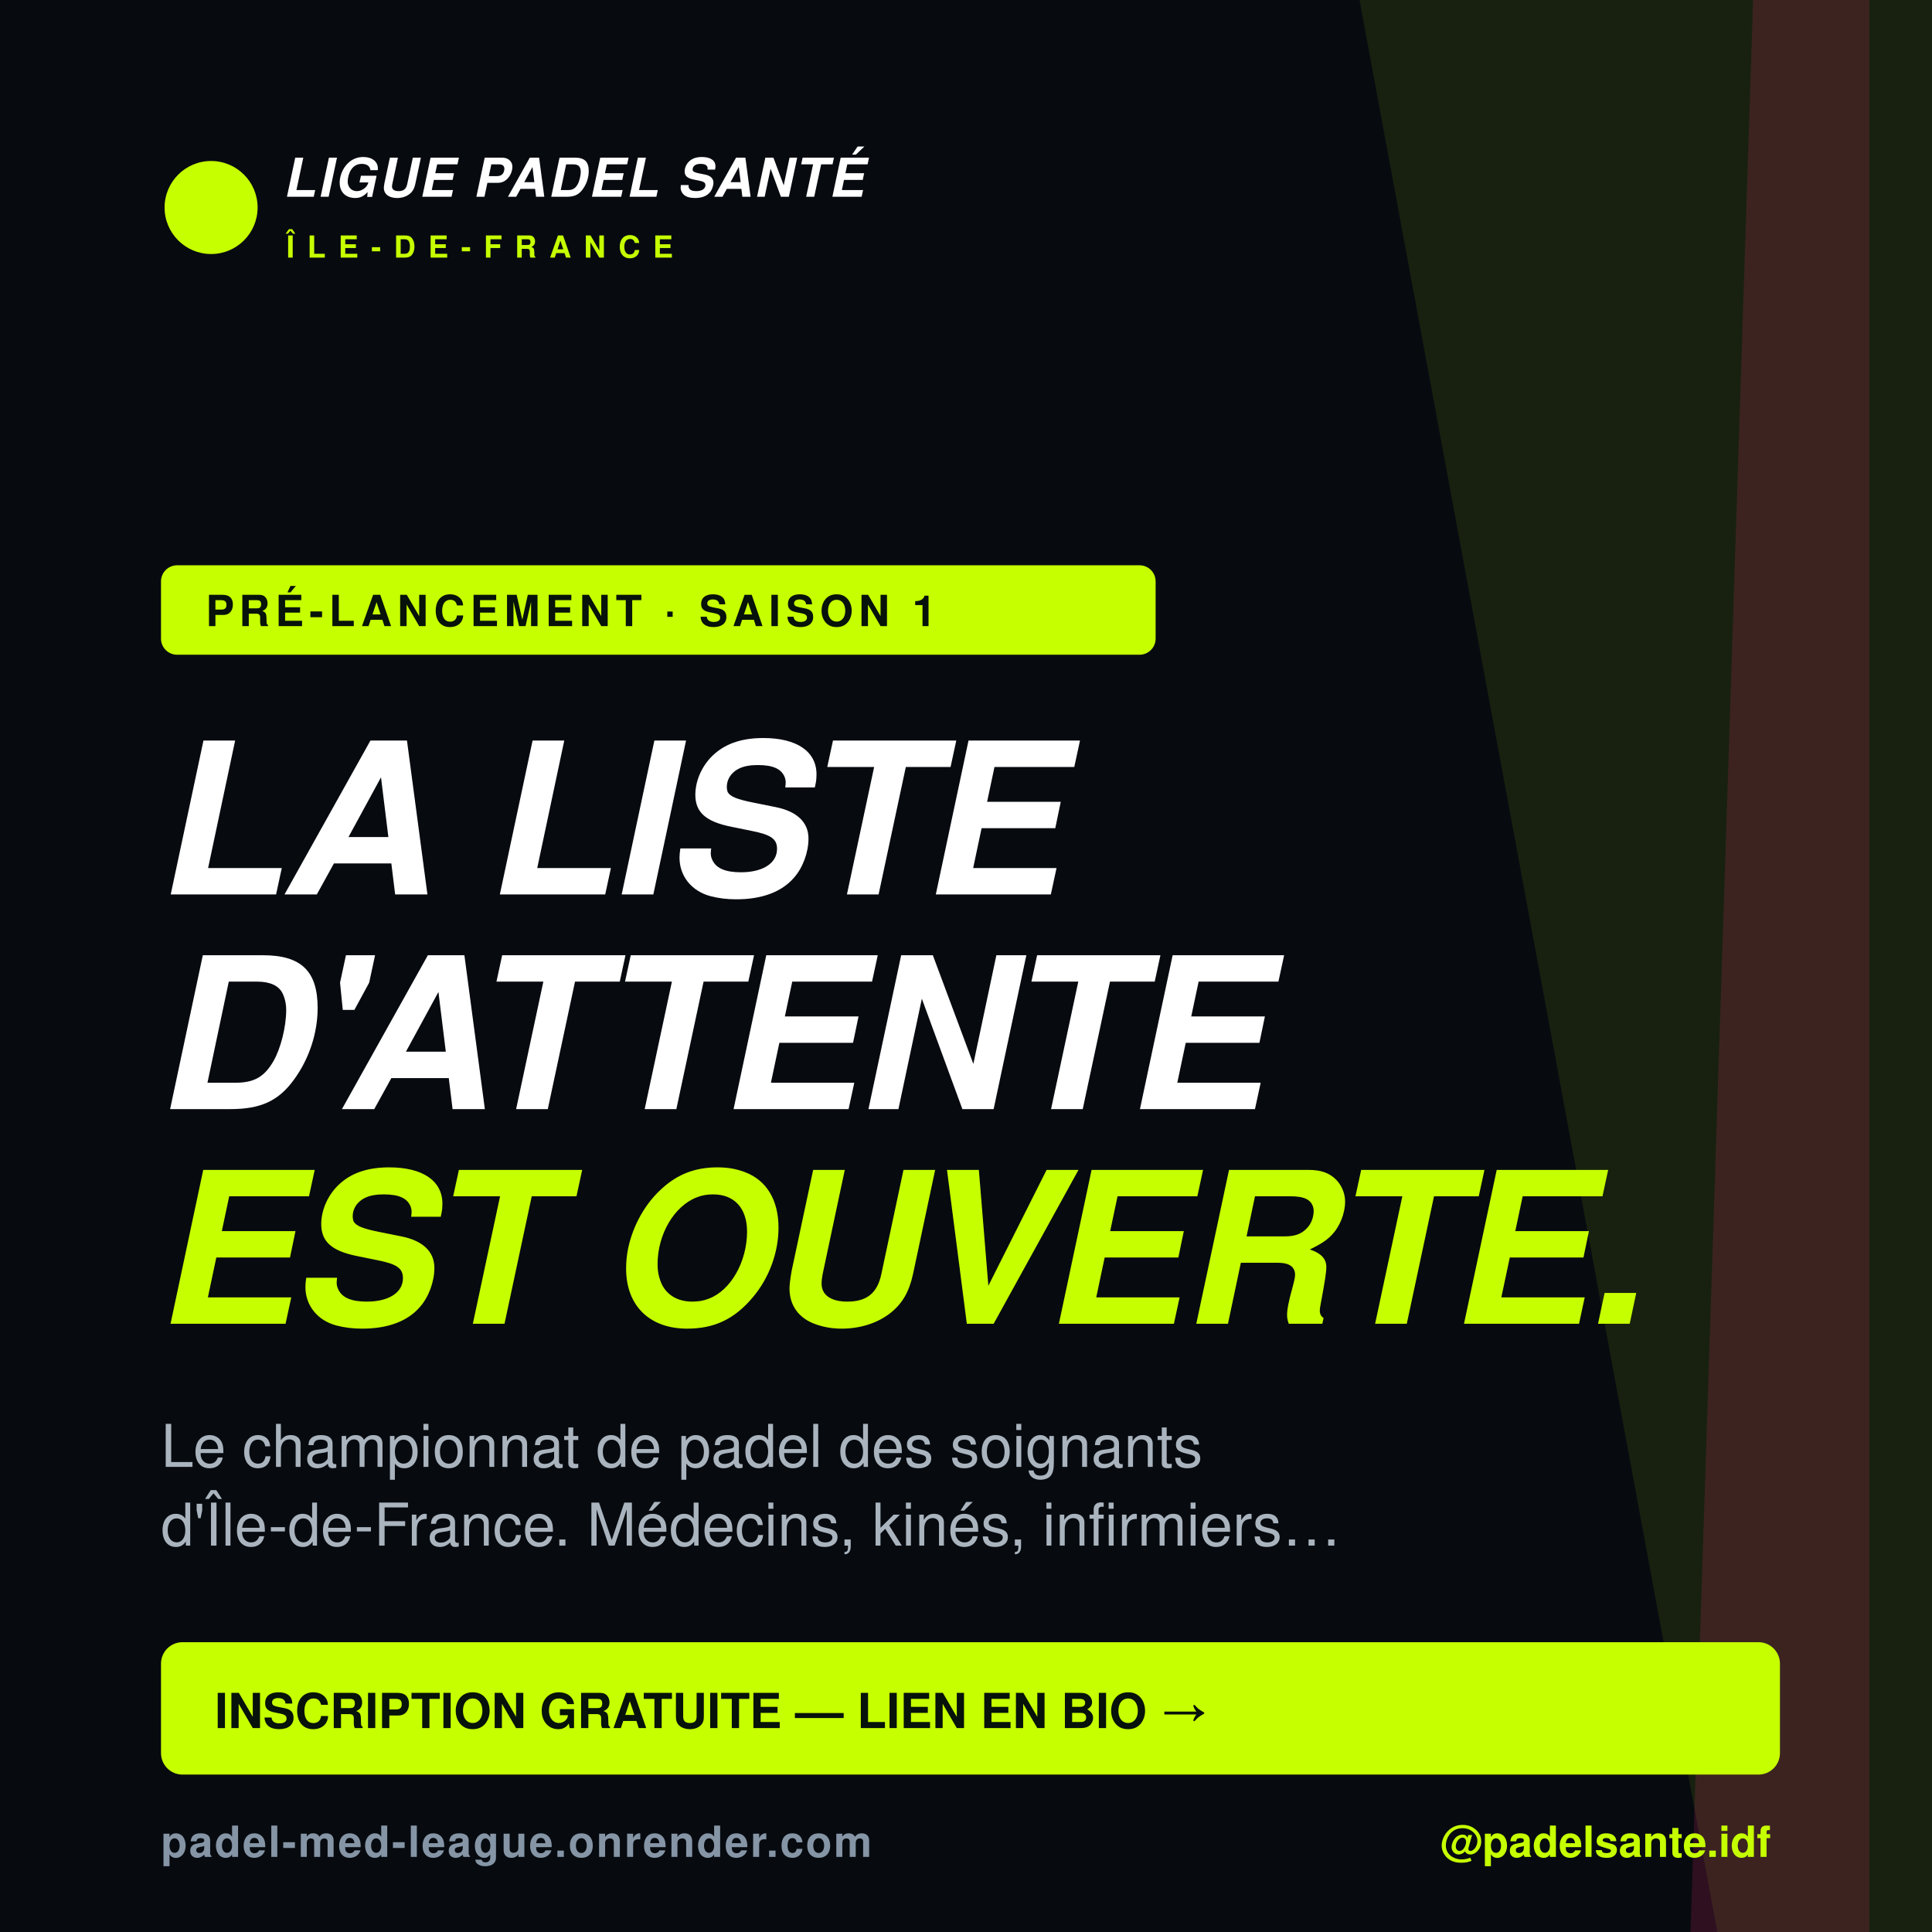
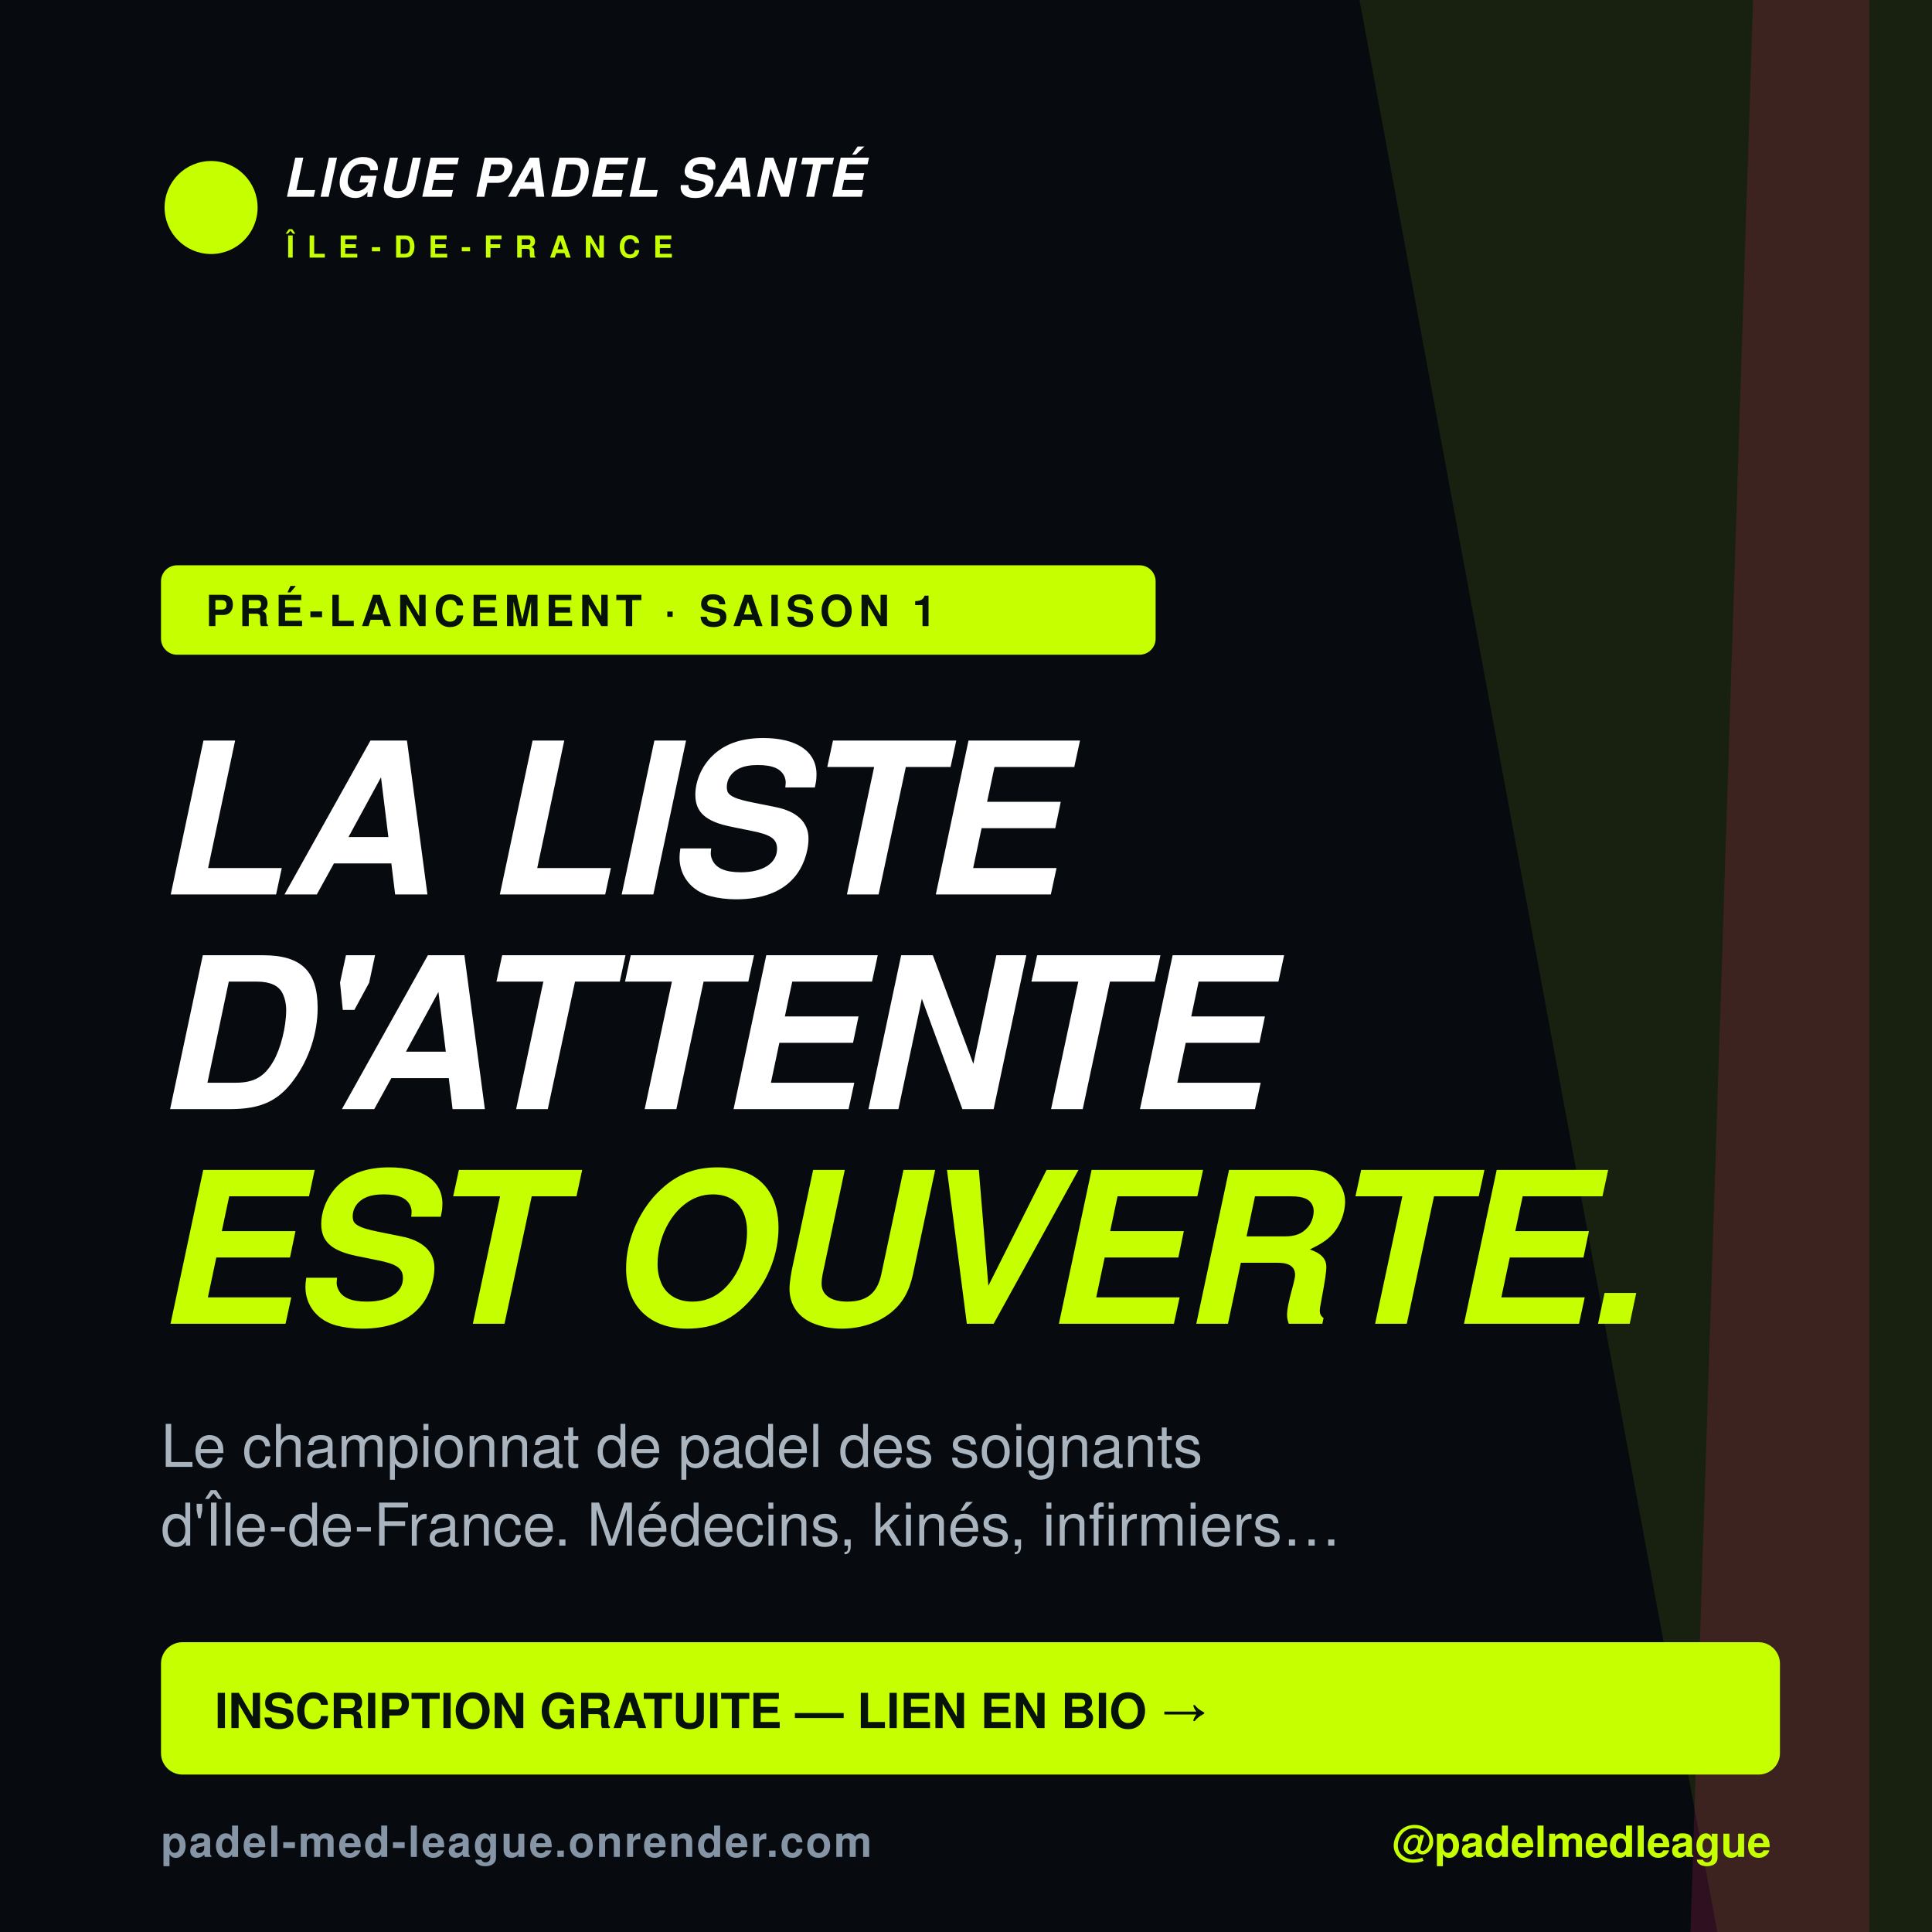
<svg xmlns="http://www.w3.org/2000/svg" viewBox="0 0 1080 1080" role="img" font-family="Helvetica Neue, Helvetica, Arial, sans-serif">
  <rect width="1080" height="1080" fill="#070b10" />
  <polygon points="760,0 1080,0 1080,1080 960,1080" fill="#c6ff00" opacity="0.09" />
  <polygon points="980,0 1045,0 1045,1080 945,1080" fill="#ff2f7a" opacity="0.16" />
  <circle cx="118" cy="116" r="26" fill="#c6ff00" />
  <text x="158" y="110" font-size="30" font-weight="900" font-style="italic" fill="#ffffff" letter-spacing="1">LIGUE PADEL SANTÉ</text>
  <text x="160" y="144" font-size="17" font-weight="700" fill="#c6ff00" letter-spacing="7">ÎLE-DE-FRANCE</text>
  <rect x="90" y="316" width="556" height="50" rx="9" fill="#c6ff00" />
  <text x="115" y="350" font-size="24" font-weight="800" fill="#06120a" letter-spacing="3">PRÉ-LANCEMENT · SAISON 1</text>
  <text x="86" y="500" font-size="118" font-weight="900" font-style="italic" fill="#ffffff" letter-spacing="-2">LA LISTE</text>
  <text x="86" y="620" font-size="118" font-weight="900" font-style="italic" fill="#ffffff" letter-spacing="-2">D'ATTENTE</text>
  <text x="86" y="740" font-size="118" font-weight="900" font-style="italic" fill="#c6ff00" letter-spacing="-2">EST OUVERTE.</text>
  <text x="90" y="820" font-size="33" font-weight="500" fill="#aab4be">Le championnat de padel des soignants</text>
  <text x="90" y="864" font-size="33" font-weight="500" fill="#aab4be">d'Île-de-France. Médecins, kinés, infirmiers…</text>
  <rect x="90" y="918" width="905" height="74" rx="12" fill="#c6ff00" />
  <text x="120" y="966" font-size="27" font-weight="900" fill="#06120a" letter-spacing="0">INSCRIPTION GRATUITE — LIEN EN BIO →</text>
  <text x="90" y="1038" font-size="24" font-weight="700" fill="#8595a6" letter-spacing="1">padel-med-league.onrender.com</text>
-   <text x="990" y="1038" font-size="24" font-weight="700" fill="#c6ff00" text-anchor="end">@padelsante.idf</text>
+   <text x="990" y="1038" font-size="24" font-weight="700" fill="#c6ff00" text-anchor="end">@padelmedleague</text>
</svg>
